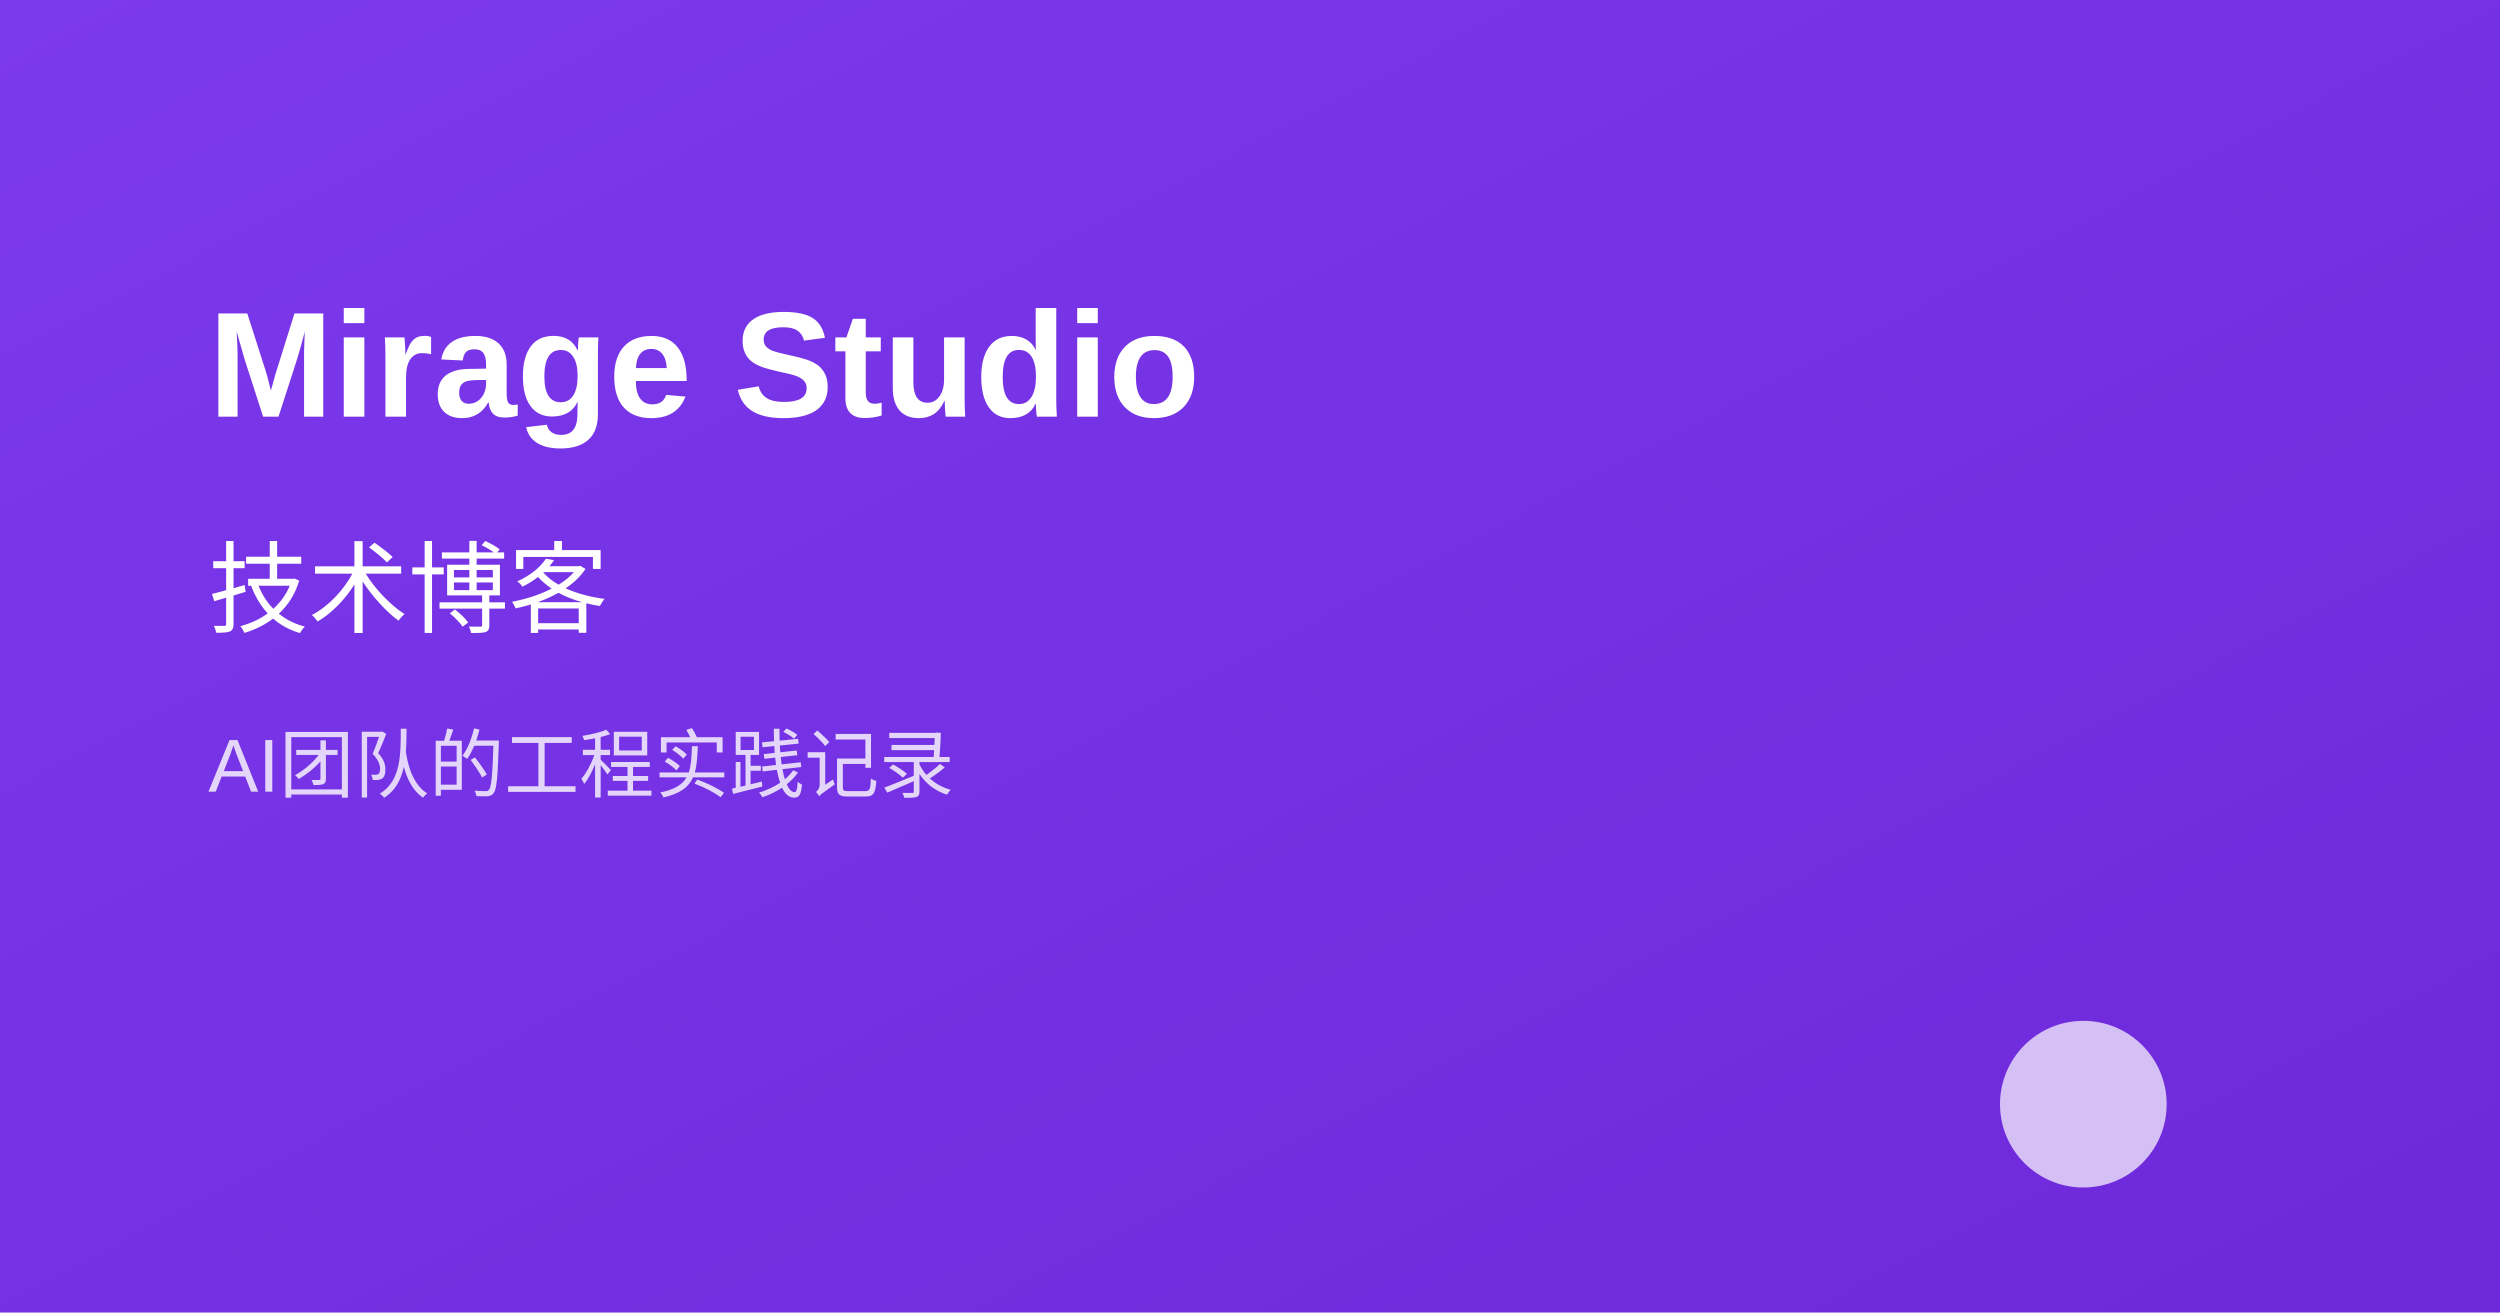
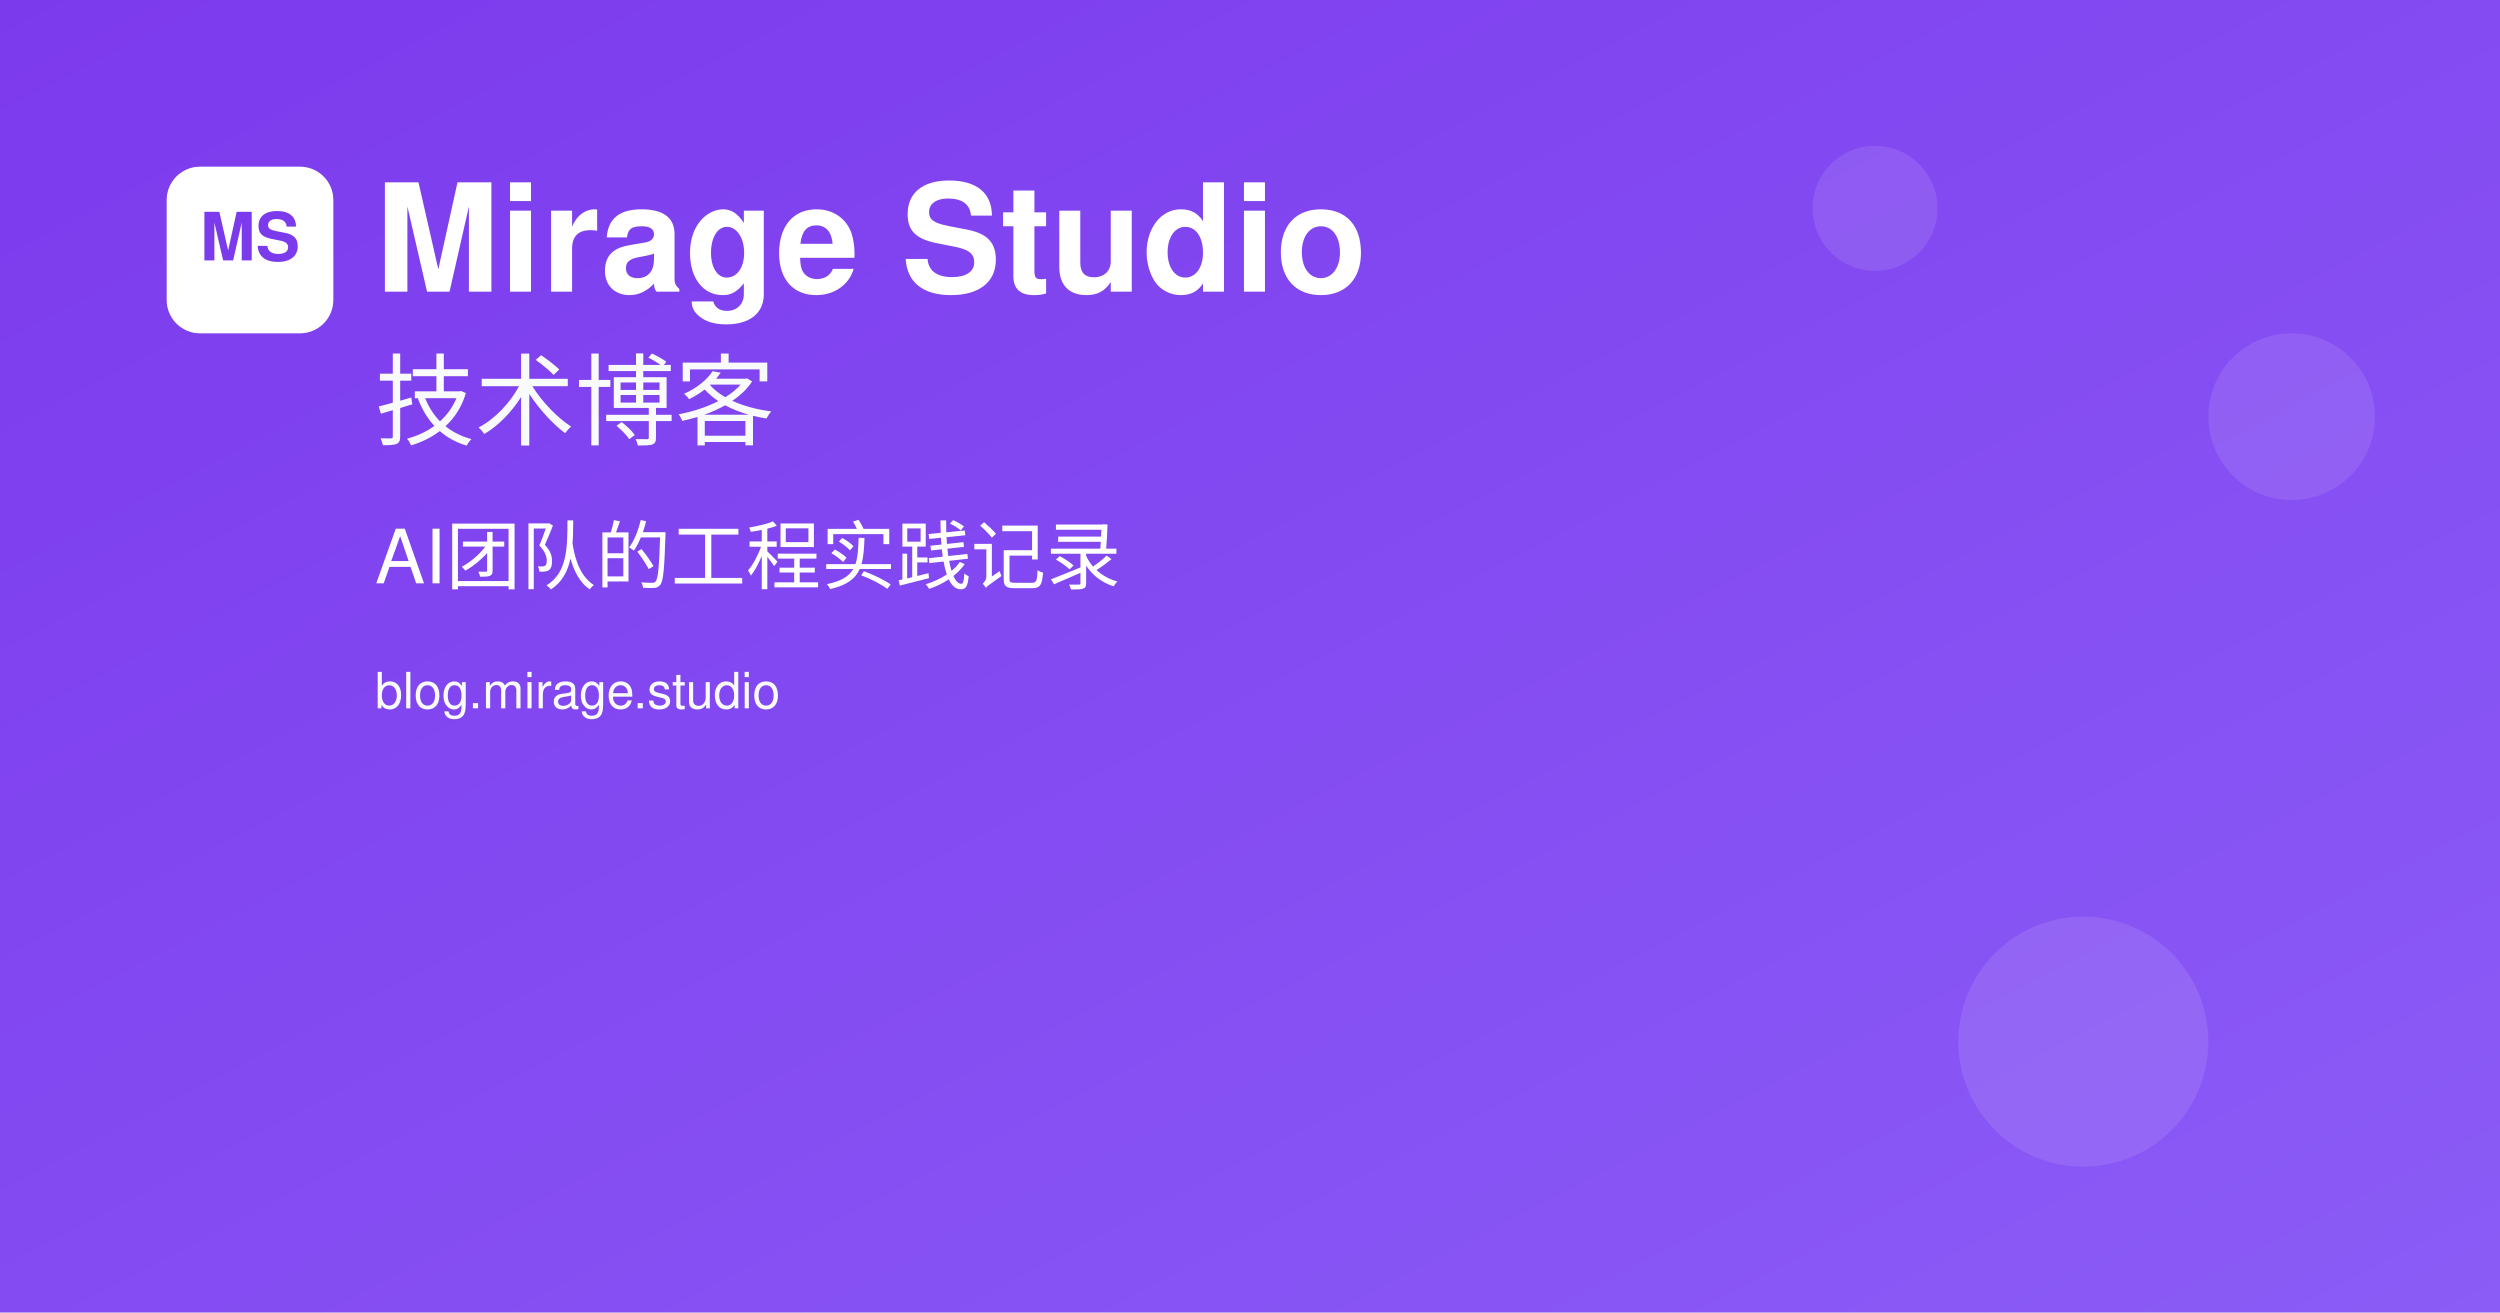
<svg xmlns="http://www.w3.org/2000/svg" width="1200" height="630">
  <defs>
-     <linearGradient id="bg" x1="0%" y1="0%" x2="100%" y2="100%">
-       <stop offset="0%" stop-color="#7C3AED" />
-       <stop offset="100%" stop-color="#6D28D9" />
+     <linearGradient id="gradient" x1="0%" y1="0%" x2="100%" y2="100%">
+       <stop offset="0%" style="stop-color:#7C3AED;stop-opacity:1" />
+       <stop offset="100%" style="stop-color:#8B5CF6;stop-opacity:1" />
    </linearGradient>
  </defs>
-   <rect width="1200" height="630" fill="url(#bg)" />
-   <g transform="translate(100, 200)" fill="white" font-family="Arial, sans-serif">
-     <text font-size="72" font-weight="bold">Mirage Studio</text>
-     <text y="100" font-size="48">技术博客</text>
-     <text y="180" font-size="36" opacity="0.8">AI团队的工程实践记录</text>
-   </g>
-   <g transform="translate(1000, 530)" fill="white" opacity="0.7">
-     <circle cx="0" cy="0" r="40" />
-     <text x="0" y="5" text-anchor="middle" font-size="24" font-weight="bold">MS</text>
-   </g>
+   <rect width="1200" height="630" fill="url(#gradient)" />
+   <rect x="80" y="80" width="80" height="80" rx="16" fill="#FFFFFF" />
+   <text x="120" y="125" text-anchor="middle" fill="#7C3AED" font-family="Helvetica, Arial, sans-serif" font-weight="bold" font-size="32">MS</text>
+   <text x="180" y="140" fill="#FFFFFF" font-family="Helvetica, Arial, sans-serif" font-weight="bold" font-size="72">Mirage Studio</text>
+   <text x="180" y="210" fill="#F8FAFC" font-family="Helvetica, Arial, sans-serif" font-size="48">技术博客</text>
+   <text x="180" y="280" fill="#FFFFFF" font-family="Helvetica, Arial, sans-serif" font-size="36">AI团队的工程实践记录</text>
+   <text x="180" y="340" fill="#F8FAFC" font-family="Helvetica, Arial, sans-serif" font-size="24">blog.mirage.studio</text>
+   <circle cx="1000" cy="500" r="60" fill="#FFFFFF" opacity="0.1" />
+   <circle cx="1100" cy="200" r="40" fill="#FFFFFF" opacity="0.1" />
+   <circle cx="900" cy="100" r="30" fill="#FFFFFF" opacity="0.1" />
</svg>
